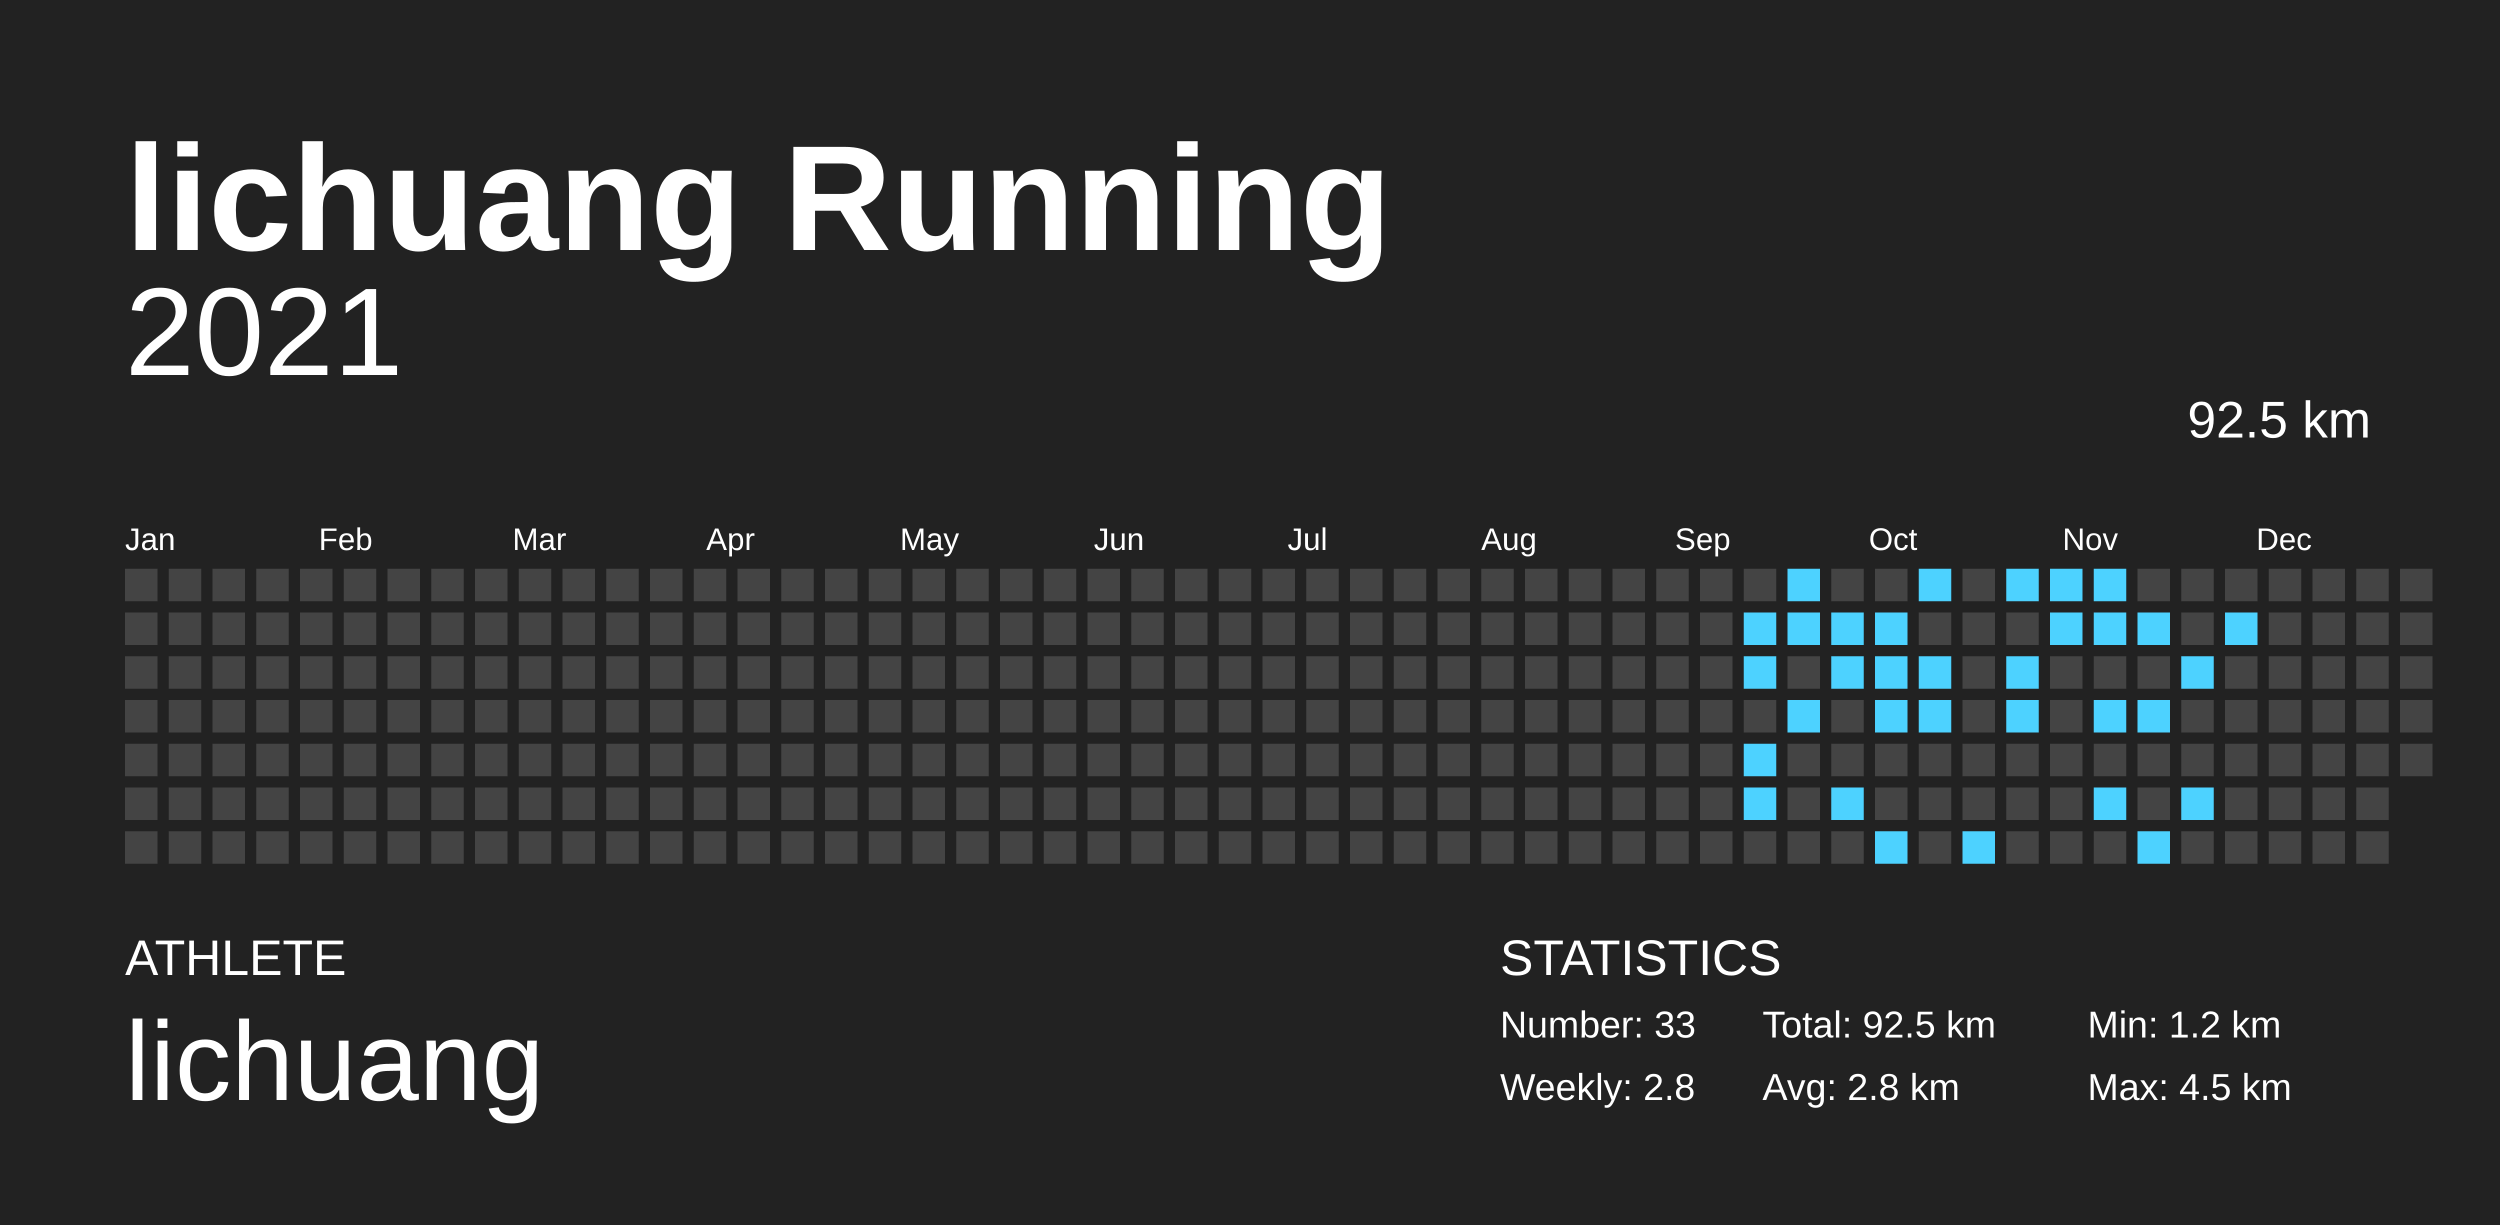
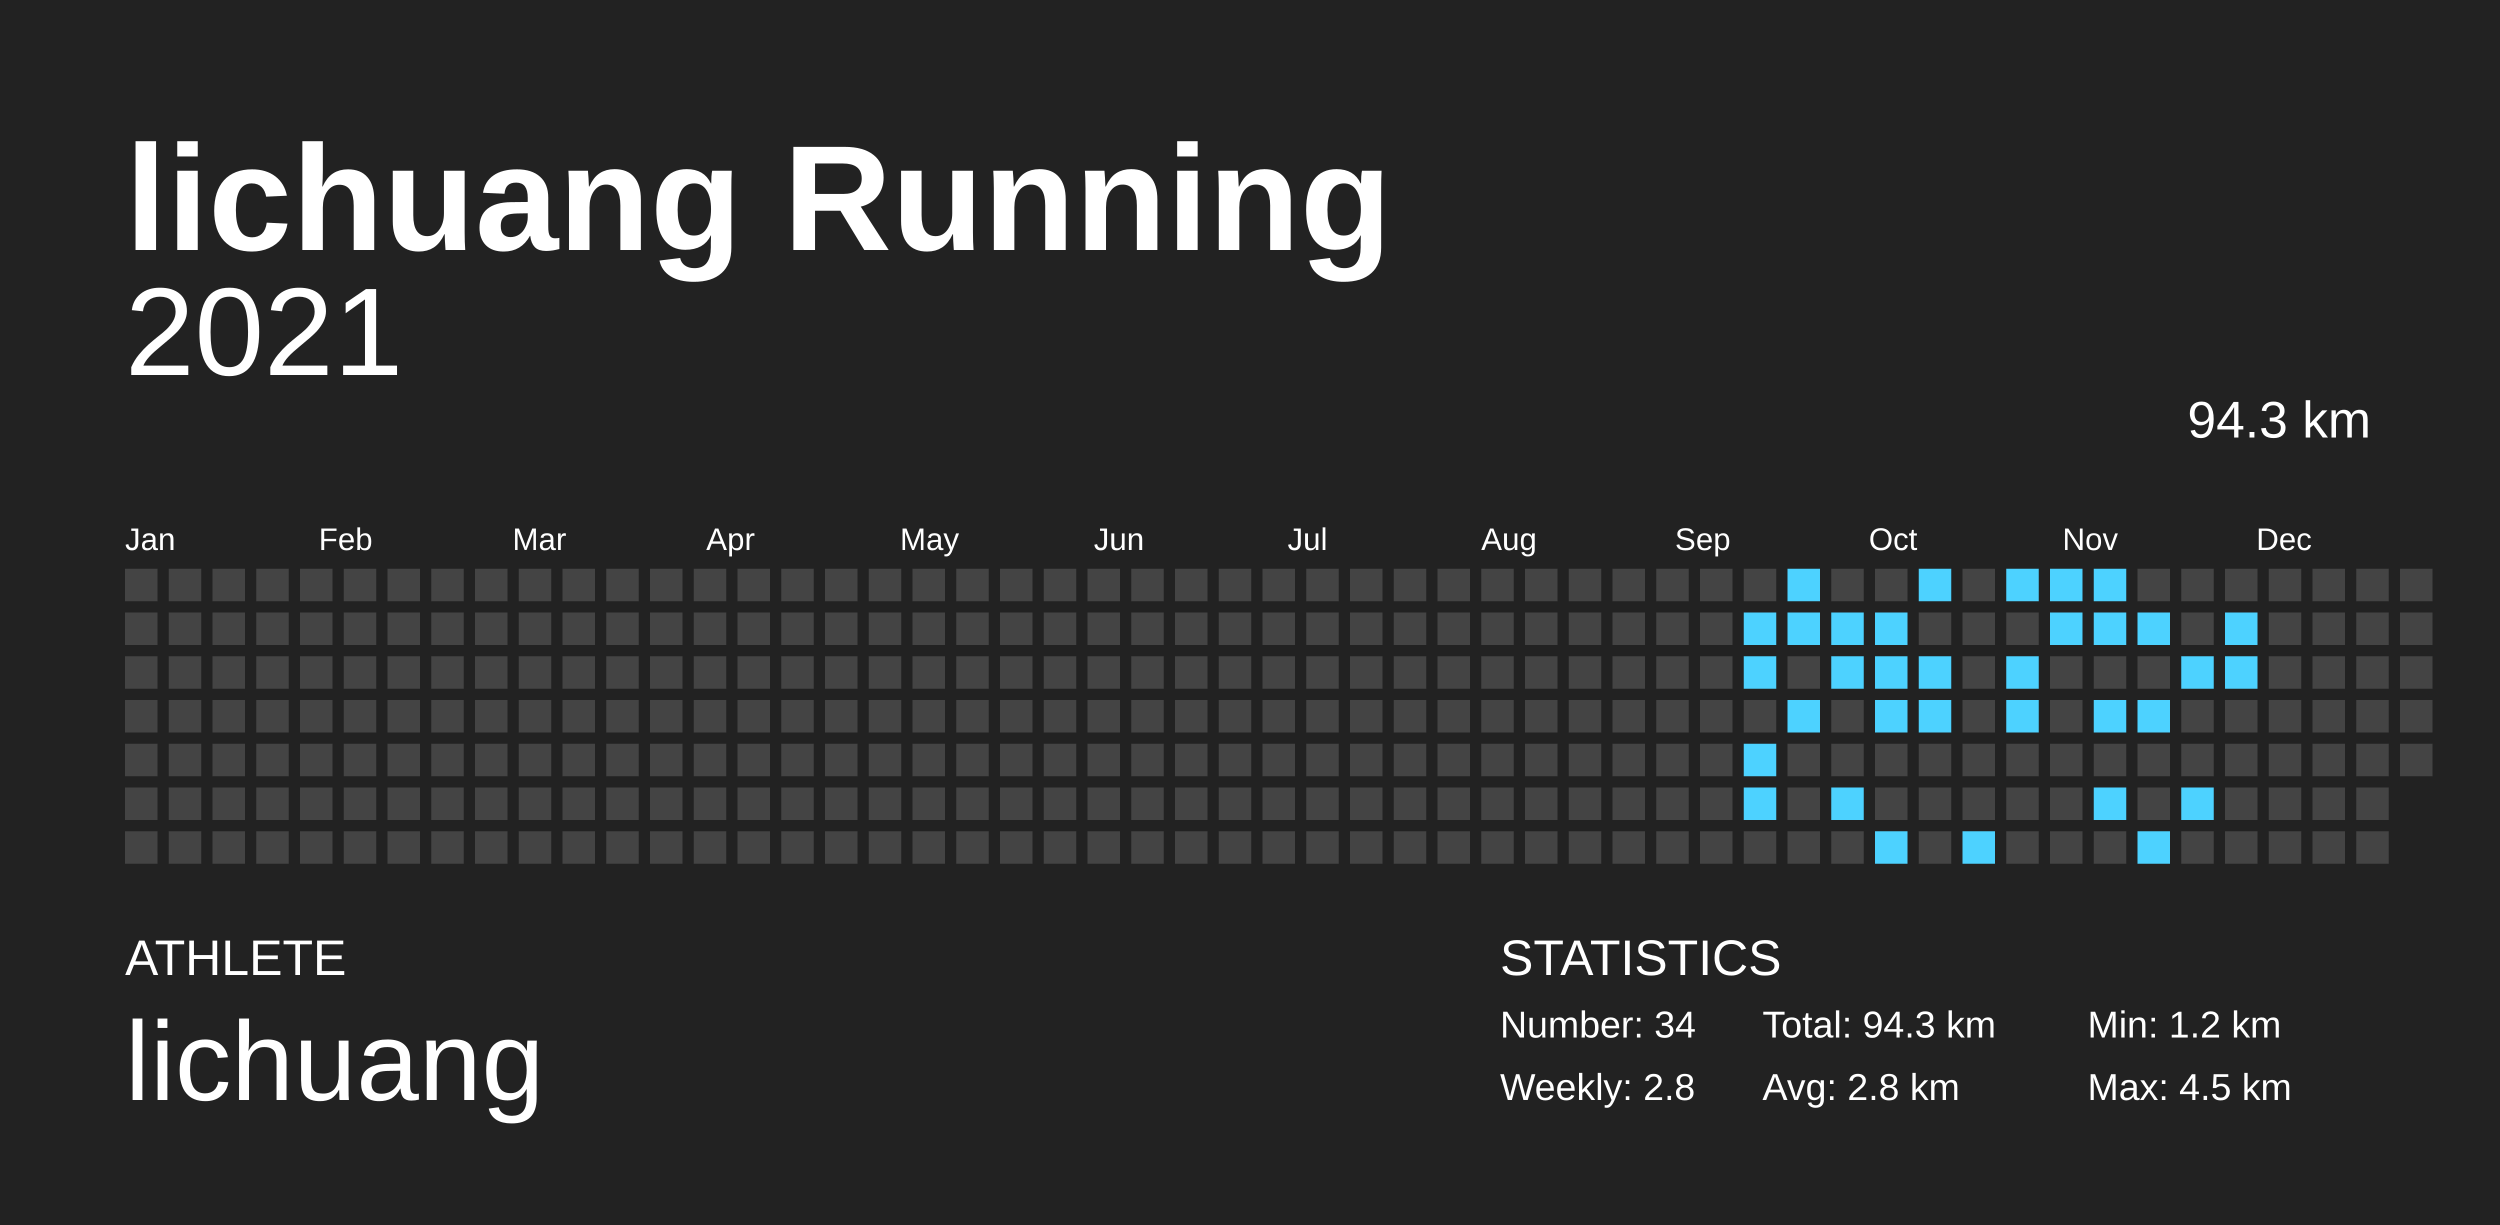
<svg xmlns="http://www.w3.org/2000/svg" baseProfile="full" height="98mm" version="1.1" viewBox="0,0,200,98" width="200mm">
  <defs />
  <rect fill="#222222" height="98" width="200" x="0" y="0" />
  <text fill="#FFFFFF" style="font-size:12px; font-family:Arial; font-weight:bold;" x="10" y="20">lichuang Running</text>
  <text fill="#FFFFFF" style="font-size:4px; font-family:Arial" x="10" y="78">ATHLETE</text>
  <text fill="#FFFFFF" style="font-size:9px; font-family:Arial" x="10" y="88">lichuang</text>
  <text fill="#FFFFFF" style="font-size:4px; font-family:Arial" x="120" y="78">STATISTICS</text>
-   <text fill="#FFFFFF" style="font-size:3px; font-family:Arial" x="120" y="83">Number: 33</text>
+   <text fill="#FFFFFF" style="font-size:3px; font-family:Arial" x="120" y="83">Number: 34</text>
  <text fill="#FFFFFF" style="font-size:3px; font-family:Arial" x="120" y="88">Weekly: 2.8</text>
-   <text fill="#FFFFFF" style="font-size:3px; font-family:Arial" x="141" y="83">Total: 92.5 km</text>
+   <text fill="#FFFFFF" style="font-size:3px; font-family:Arial" x="141" y="83">Total: 94.3 km</text>
  <text fill="#FFFFFF" style="font-size:3px; font-family:Arial" x="141" y="88">Avg: 2.8 km</text>
  <text fill="#FFFFFF" style="font-size:3px; font-family:Arial" x="167" y="83">Min: 1.2 km</text>
  <text fill="#FFFFFF" style="font-size:3px; font-family:Arial" x="167" y="88">Max: 4.5 km</text>
  <text alignment-baseline="hanging" fill="#FFFFFF" style="font-size:10.0px; font-family:Arial;" x="10" y="30">2021</text>
-   <text alignment-baseline="hanging" fill="#FFFFFF" style="font-size:4.125px; font-family:Arial;" x="175" y="35">92.5 km</text>
+   <text alignment-baseline="hanging" fill="#FFFFFF" style="font-size:4.125px; font-family:Arial;" x="175" y="35">94.3 km</text>
  <text fill="#FFFFFF" style="font-size:2.5px; font-family:Arial" x="10.0" y="44">Jan</text>
  <text fill="#FFFFFF" style="font-size:2.5px; font-family:Arial" x="25.5" y="44">Feb</text>
  <text fill="#FFFFFF" style="font-size:2.5px; font-family:Arial" x="41.0" y="44">Mar</text>
  <text fill="#FFFFFF" style="font-size:2.5px; font-family:Arial" x="56.5" y="44">Apr</text>
  <text fill="#FFFFFF" style="font-size:2.5px; font-family:Arial" x="72.0" y="44">May</text>
  <text fill="#FFFFFF" style="font-size:2.5px; font-family:Arial" x="87.5" y="44">Jun</text>
  <text fill="#FFFFFF" style="font-size:2.5px; font-family:Arial" x="103.0" y="44">Jul</text>
  <text fill="#FFFFFF" style="font-size:2.5px; font-family:Arial" x="118.5" y="44">Aug</text>
  <text fill="#FFFFFF" style="font-size:2.5px; font-family:Arial" x="134.0" y="44">Sep</text>
  <text fill="#FFFFFF" style="font-size:2.5px; font-family:Arial" x="149.5" y="44">Oct</text>
  <text fill="#FFFFFF" style="font-size:2.5px; font-family:Arial" x="165.0" y="44">Nov</text>
  <text fill="#FFFFFF" style="font-size:2.5px; font-family:Arial" x="180.5" y="44">Dec</text>
  <rect fill="#444444" height="2.6" width="2.6" x="10.0" y="45.5" />
  <rect fill="#444444" height="2.6" width="2.6" x="10.0" y="49.0" />
  <rect fill="#444444" height="2.6" width="2.6" x="10.0" y="52.5" />
  <rect fill="#444444" height="2.6" width="2.6" x="10.0" y="56.0" />
  <rect fill="#444444" height="2.6" width="2.6" x="10.0" y="59.5" />
  <rect fill="#444444" height="2.6" width="2.6" x="10.0" y="63.0" />
  <rect fill="#444444" height="2.6" width="2.6" x="10.0" y="66.5" />
  <rect fill="#444444" height="2.6" width="2.6" x="13.5" y="45.5" />
  <rect fill="#444444" height="2.6" width="2.6" x="13.5" y="49.0" />
  <rect fill="#444444" height="2.6" width="2.6" x="13.5" y="52.5" />
  <rect fill="#444444" height="2.6" width="2.6" x="13.5" y="56.0" />
  <rect fill="#444444" height="2.6" width="2.6" x="13.5" y="59.5" />
  <rect fill="#444444" height="2.6" width="2.6" x="13.5" y="63.0" />
  <rect fill="#444444" height="2.6" width="2.6" x="13.5" y="66.5" />
  <rect fill="#444444" height="2.6" width="2.6" x="17.0" y="45.5" />
  <rect fill="#444444" height="2.6" width="2.6" x="17.0" y="49.0" />
  <rect fill="#444444" height="2.6" width="2.6" x="17.0" y="52.5" />
  <rect fill="#444444" height="2.6" width="2.6" x="17.0" y="56.0" />
  <rect fill="#444444" height="2.6" width="2.6" x="17.0" y="59.5" />
  <rect fill="#444444" height="2.6" width="2.6" x="17.0" y="63.0" />
  <rect fill="#444444" height="2.6" width="2.6" x="17.0" y="66.5" />
  <rect fill="#444444" height="2.6" width="2.6" x="20.5" y="45.5" />
  <rect fill="#444444" height="2.6" width="2.6" x="20.5" y="49.0" />
  <rect fill="#444444" height="2.6" width="2.6" x="20.5" y="52.5" />
  <rect fill="#444444" height="2.6" width="2.6" x="20.5" y="56.0" />
  <rect fill="#444444" height="2.6" width="2.6" x="20.5" y="59.5" />
  <rect fill="#444444" height="2.6" width="2.6" x="20.5" y="63.0" />
  <rect fill="#444444" height="2.6" width="2.6" x="20.5" y="66.5" />
  <rect fill="#444444" height="2.6" width="2.6" x="24.0" y="45.5" />
  <rect fill="#444444" height="2.6" width="2.6" x="24.0" y="49.0" />
  <rect fill="#444444" height="2.6" width="2.6" x="24.0" y="52.5" />
  <rect fill="#444444" height="2.6" width="2.6" x="24.0" y="56.0" />
  <rect fill="#444444" height="2.6" width="2.6" x="24.0" y="59.5" />
  <rect fill="#444444" height="2.6" width="2.6" x="24.0" y="63.0" />
  <rect fill="#444444" height="2.6" width="2.6" x="24.0" y="66.5" />
  <rect fill="#444444" height="2.6" width="2.6" x="27.5" y="45.5" />
  <rect fill="#444444" height="2.6" width="2.6" x="27.5" y="49.0" />
  <rect fill="#444444" height="2.6" width="2.6" x="27.5" y="52.5" />
  <rect fill="#444444" height="2.6" width="2.6" x="27.5" y="56.0" />
  <rect fill="#444444" height="2.6" width="2.6" x="27.5" y="59.5" />
  <rect fill="#444444" height="2.6" width="2.6" x="27.5" y="63.0" />
  <rect fill="#444444" height="2.6" width="2.6" x="27.5" y="66.5" />
  <rect fill="#444444" height="2.6" width="2.6" x="31.0" y="45.5" />
  <rect fill="#444444" height="2.6" width="2.6" x="31.0" y="49.0" />
  <rect fill="#444444" height="2.6" width="2.6" x="31.0" y="52.5" />
  <rect fill="#444444" height="2.6" width="2.6" x="31.0" y="56.0" />
  <rect fill="#444444" height="2.6" width="2.6" x="31.0" y="59.5" />
  <rect fill="#444444" height="2.6" width="2.6" x="31.0" y="63.0" />
  <rect fill="#444444" height="2.6" width="2.6" x="31.0" y="66.5" />
  <rect fill="#444444" height="2.6" width="2.6" x="34.5" y="45.5" />
  <rect fill="#444444" height="2.6" width="2.6" x="34.5" y="49.0" />
  <rect fill="#444444" height="2.6" width="2.6" x="34.5" y="52.5" />
  <rect fill="#444444" height="2.6" width="2.6" x="34.5" y="56.0" />
  <rect fill="#444444" height="2.6" width="2.6" x="34.5" y="59.5" />
  <rect fill="#444444" height="2.6" width="2.6" x="34.5" y="63.0" />
  <rect fill="#444444" height="2.6" width="2.6" x="34.5" y="66.5" />
  <rect fill="#444444" height="2.6" width="2.6" x="38.0" y="45.5" />
  <rect fill="#444444" height="2.6" width="2.6" x="38.0" y="49.0" />
  <rect fill="#444444" height="2.6" width="2.6" x="38.0" y="52.5" />
  <rect fill="#444444" height="2.6" width="2.6" x="38.0" y="56.0" />
  <rect fill="#444444" height="2.6" width="2.6" x="38.0" y="59.5" />
  <rect fill="#444444" height="2.6" width="2.6" x="38.0" y="63.0" />
  <rect fill="#444444" height="2.6" width="2.6" x="38.0" y="66.5" />
  <rect fill="#444444" height="2.6" width="2.6" x="41.5" y="45.5" />
  <rect fill="#444444" height="2.6" width="2.6" x="41.5" y="49.0" />
  <rect fill="#444444" height="2.6" width="2.6" x="41.5" y="52.5" />
  <rect fill="#444444" height="2.6" width="2.6" x="41.5" y="56.0" />
  <rect fill="#444444" height="2.6" width="2.6" x="41.5" y="59.5" />
  <rect fill="#444444" height="2.6" width="2.6" x="41.5" y="63.0" />
  <rect fill="#444444" height="2.6" width="2.6" x="41.5" y="66.5" />
  <rect fill="#444444" height="2.6" width="2.6" x="45.0" y="45.5" />
  <rect fill="#444444" height="2.6" width="2.6" x="45.0" y="49.0" />
  <rect fill="#444444" height="2.6" width="2.6" x="45.0" y="52.5" />
  <rect fill="#444444" height="2.6" width="2.6" x="45.0" y="56.0" />
  <rect fill="#444444" height="2.6" width="2.6" x="45.0" y="59.5" />
  <rect fill="#444444" height="2.6" width="2.6" x="45.0" y="63.0" />
  <rect fill="#444444" height="2.6" width="2.6" x="45.0" y="66.5" />
  <rect fill="#444444" height="2.6" width="2.6" x="48.5" y="45.5" />
  <rect fill="#444444" height="2.6" width="2.6" x="48.5" y="49.0" />
  <rect fill="#444444" height="2.6" width="2.6" x="48.5" y="52.5" />
  <rect fill="#444444" height="2.6" width="2.6" x="48.5" y="56.0" />
  <rect fill="#444444" height="2.6" width="2.6" x="48.5" y="59.5" />
  <rect fill="#444444" height="2.6" width="2.6" x="48.5" y="63.0" />
  <rect fill="#444444" height="2.6" width="2.6" x="48.5" y="66.5" />
  <rect fill="#444444" height="2.6" width="2.6" x="52.0" y="45.5" />
  <rect fill="#444444" height="2.6" width="2.6" x="52.0" y="49.0" />
  <rect fill="#444444" height="2.6" width="2.6" x="52.0" y="52.5" />
  <rect fill="#444444" height="2.6" width="2.6" x="52.0" y="56.0" />
  <rect fill="#444444" height="2.6" width="2.6" x="52.0" y="59.5" />
  <rect fill="#444444" height="2.6" width="2.6" x="52.0" y="63.0" />
  <rect fill="#444444" height="2.6" width="2.6" x="52.0" y="66.5" />
  <rect fill="#444444" height="2.6" width="2.6" x="55.5" y="45.5" />
  <rect fill="#444444" height="2.6" width="2.6" x="55.5" y="49.0" />
  <rect fill="#444444" height="2.6" width="2.6" x="55.5" y="52.5" />
  <rect fill="#444444" height="2.6" width="2.6" x="55.5" y="56.0" />
  <rect fill="#444444" height="2.6" width="2.6" x="55.5" y="59.5" />
  <rect fill="#444444" height="2.6" width="2.6" x="55.5" y="63.0" />
  <rect fill="#444444" height="2.6" width="2.6" x="55.5" y="66.5" />
  <rect fill="#444444" height="2.6" width="2.6" x="59.0" y="45.5" />
  <rect fill="#444444" height="2.6" width="2.6" x="59.0" y="49.0" />
  <rect fill="#444444" height="2.6" width="2.6" x="59.0" y="52.5" />
  <rect fill="#444444" height="2.6" width="2.6" x="59.0" y="56.0" />
  <rect fill="#444444" height="2.6" width="2.6" x="59.0" y="59.5" />
  <rect fill="#444444" height="2.6" width="2.6" x="59.0" y="63.0" />
  <rect fill="#444444" height="2.6" width="2.6" x="59.0" y="66.5" />
  <rect fill="#444444" height="2.6" width="2.6" x="62.5" y="45.5" />
  <rect fill="#444444" height="2.6" width="2.6" x="62.5" y="49.0" />
  <rect fill="#444444" height="2.6" width="2.6" x="62.5" y="52.5" />
  <rect fill="#444444" height="2.6" width="2.6" x="62.5" y="56.0" />
  <rect fill="#444444" height="2.6" width="2.6" x="62.5" y="59.5" />
  <rect fill="#444444" height="2.6" width="2.6" x="62.5" y="63.0" />
  <rect fill="#444444" height="2.6" width="2.6" x="62.5" y="66.5" />
  <rect fill="#444444" height="2.6" width="2.6" x="66.0" y="45.5" />
  <rect fill="#444444" height="2.6" width="2.6" x="66.0" y="49.0" />
  <rect fill="#444444" height="2.6" width="2.6" x="66.0" y="52.5" />
  <rect fill="#444444" height="2.6" width="2.6" x="66.0" y="56.0" />
  <rect fill="#444444" height="2.6" width="2.6" x="66.0" y="59.5" />
  <rect fill="#444444" height="2.6" width="2.6" x="66.0" y="63.0" />
  <rect fill="#444444" height="2.6" width="2.6" x="66.0" y="66.5" />
  <rect fill="#444444" height="2.6" width="2.6" x="69.5" y="45.5" />
  <rect fill="#444444" height="2.6" width="2.6" x="69.5" y="49.0" />
  <rect fill="#444444" height="2.6" width="2.6" x="69.5" y="52.5" />
  <rect fill="#444444" height="2.6" width="2.6" x="69.5" y="56.0" />
  <rect fill="#444444" height="2.6" width="2.6" x="69.5" y="59.5" />
  <rect fill="#444444" height="2.6" width="2.6" x="69.5" y="63.0" />
  <rect fill="#444444" height="2.6" width="2.6" x="69.5" y="66.5" />
  <rect fill="#444444" height="2.6" width="2.6" x="73.0" y="45.5" />
  <rect fill="#444444" height="2.6" width="2.6" x="73.0" y="49.0" />
  <rect fill="#444444" height="2.6" width="2.6" x="73.0" y="52.5" />
  <rect fill="#444444" height="2.6" width="2.6" x="73.0" y="56.0" />
  <rect fill="#444444" height="2.6" width="2.6" x="73.0" y="59.5" />
  <rect fill="#444444" height="2.6" width="2.6" x="73.0" y="63.0" />
  <rect fill="#444444" height="2.6" width="2.6" x="73.0" y="66.5" />
  <rect fill="#444444" height="2.6" width="2.6" x="76.5" y="45.5" />
  <rect fill="#444444" height="2.6" width="2.6" x="76.5" y="49.0" />
  <rect fill="#444444" height="2.6" width="2.6" x="76.5" y="52.5" />
  <rect fill="#444444" height="2.6" width="2.6" x="76.5" y="56.0" />
  <rect fill="#444444" height="2.6" width="2.6" x="76.5" y="59.5" />
  <rect fill="#444444" height="2.6" width="2.6" x="76.5" y="63.0" />
  <rect fill="#444444" height="2.6" width="2.6" x="76.5" y="66.5" />
  <rect fill="#444444" height="2.6" width="2.6" x="80.0" y="45.5" />
  <rect fill="#444444" height="2.6" width="2.6" x="80.0" y="49.0" />
  <rect fill="#444444" height="2.6" width="2.6" x="80.0" y="52.5" />
  <rect fill="#444444" height="2.6" width="2.6" x="80.0" y="56.0" />
  <rect fill="#444444" height="2.6" width="2.6" x="80.0" y="59.5" />
  <rect fill="#444444" height="2.6" width="2.6" x="80.0" y="63.0" />
  <rect fill="#444444" height="2.6" width="2.6" x="80.0" y="66.5" />
  <rect fill="#444444" height="2.6" width="2.6" x="83.5" y="45.5" />
  <rect fill="#444444" height="2.6" width="2.6" x="83.5" y="49.0" />
  <rect fill="#444444" height="2.6" width="2.6" x="83.5" y="52.5" />
  <rect fill="#444444" height="2.6" width="2.6" x="83.5" y="56.0" />
  <rect fill="#444444" height="2.6" width="2.6" x="83.5" y="59.5" />
  <rect fill="#444444" height="2.6" width="2.6" x="83.5" y="63.0" />
  <rect fill="#444444" height="2.6" width="2.6" x="83.5" y="66.5" />
  <rect fill="#444444" height="2.6" width="2.6" x="87.0" y="45.5" />
  <rect fill="#444444" height="2.6" width="2.6" x="87.0" y="49.0" />
  <rect fill="#444444" height="2.6" width="2.6" x="87.0" y="52.5" />
  <rect fill="#444444" height="2.6" width="2.6" x="87.0" y="56.0" />
  <rect fill="#444444" height="2.6" width="2.6" x="87.0" y="59.5" />
  <rect fill="#444444" height="2.6" width="2.6" x="87.0" y="63.0" />
  <rect fill="#444444" height="2.6" width="2.6" x="87.0" y="66.5" />
  <rect fill="#444444" height="2.6" width="2.6" x="90.5" y="45.5" />
  <rect fill="#444444" height="2.6" width="2.6" x="90.5" y="49.0" />
  <rect fill="#444444" height="2.6" width="2.6" x="90.5" y="52.5" />
  <rect fill="#444444" height="2.6" width="2.6" x="90.5" y="56.0" />
  <rect fill="#444444" height="2.6" width="2.6" x="90.5" y="59.5" />
  <rect fill="#444444" height="2.6" width="2.6" x="90.5" y="63.0" />
  <rect fill="#444444" height="2.6" width="2.6" x="90.5" y="66.5" />
  <rect fill="#444444" height="2.6" width="2.6" x="94.0" y="45.5" />
  <rect fill="#444444" height="2.6" width="2.6" x="94.0" y="49.0" />
  <rect fill="#444444" height="2.6" width="2.6" x="94.0" y="52.5" />
  <rect fill="#444444" height="2.6" width="2.6" x="94.0" y="56.0" />
  <rect fill="#444444" height="2.6" width="2.6" x="94.0" y="59.5" />
  <rect fill="#444444" height="2.6" width="2.6" x="94.0" y="63.0" />
  <rect fill="#444444" height="2.6" width="2.6" x="94.0" y="66.5" />
  <rect fill="#444444" height="2.6" width="2.6" x="97.5" y="45.5" />
  <rect fill="#444444" height="2.6" width="2.6" x="97.5" y="49.0" />
  <rect fill="#444444" height="2.6" width="2.6" x="97.5" y="52.5" />
  <rect fill="#444444" height="2.6" width="2.6" x="97.5" y="56.0" />
  <rect fill="#444444" height="2.6" width="2.6" x="97.5" y="59.5" />
  <rect fill="#444444" height="2.6" width="2.6" x="97.5" y="63.0" />
  <rect fill="#444444" height="2.6" width="2.6" x="97.5" y="66.5" />
  <rect fill="#444444" height="2.6" width="2.6" x="101.0" y="45.5" />
  <rect fill="#444444" height="2.6" width="2.6" x="101.0" y="49.0" />
  <rect fill="#444444" height="2.6" width="2.6" x="101.0" y="52.5" />
  <rect fill="#444444" height="2.6" width="2.6" x="101.0" y="56.0" />
  <rect fill="#444444" height="2.6" width="2.6" x="101.0" y="59.5" />
  <rect fill="#444444" height="2.6" width="2.6" x="101.0" y="63.0" />
  <rect fill="#444444" height="2.6" width="2.6" x="101.0" y="66.5" />
  <rect fill="#444444" height="2.6" width="2.6" x="104.5" y="45.5" />
  <rect fill="#444444" height="2.6" width="2.6" x="104.5" y="49.0" />
  <rect fill="#444444" height="2.6" width="2.6" x="104.5" y="52.5" />
  <rect fill="#444444" height="2.6" width="2.6" x="104.5" y="56.0" />
  <rect fill="#444444" height="2.6" width="2.6" x="104.5" y="59.5" />
  <rect fill="#444444" height="2.6" width="2.6" x="104.5" y="63.0" />
  <rect fill="#444444" height="2.6" width="2.6" x="104.5" y="66.5" />
  <rect fill="#444444" height="2.6" width="2.6" x="108.0" y="45.5" />
  <rect fill="#444444" height="2.6" width="2.6" x="108.0" y="49.0" />
  <rect fill="#444444" height="2.6" width="2.6" x="108.0" y="52.5" />
  <rect fill="#444444" height="2.6" width="2.6" x="108.0" y="56.0" />
  <rect fill="#444444" height="2.6" width="2.6" x="108.0" y="59.5" />
  <rect fill="#444444" height="2.6" width="2.6" x="108.0" y="63.0" />
  <rect fill="#444444" height="2.6" width="2.6" x="108.0" y="66.5" />
  <rect fill="#444444" height="2.6" width="2.6" x="111.5" y="45.5" />
  <rect fill="#444444" height="2.6" width="2.6" x="111.5" y="49.0" />
  <rect fill="#444444" height="2.6" width="2.6" x="111.5" y="52.5" />
  <rect fill="#444444" height="2.6" width="2.6" x="111.5" y="56.0" />
  <rect fill="#444444" height="2.6" width="2.6" x="111.5" y="59.5" />
  <rect fill="#444444" height="2.6" width="2.6" x="111.5" y="63.0" />
  <rect fill="#444444" height="2.6" width="2.6" x="111.5" y="66.5" />
  <rect fill="#444444" height="2.6" width="2.6" x="115.0" y="45.5" />
  <rect fill="#444444" height="2.6" width="2.6" x="115.0" y="49.0" />
  <rect fill="#444444" height="2.6" width="2.6" x="115.0" y="52.5" />
  <rect fill="#444444" height="2.6" width="2.6" x="115.0" y="56.0" />
  <rect fill="#444444" height="2.6" width="2.6" x="115.0" y="59.5" />
  <rect fill="#444444" height="2.6" width="2.6" x="115.0" y="63.0" />
  <rect fill="#444444" height="2.6" width="2.6" x="115.0" y="66.5" />
  <rect fill="#444444" height="2.6" width="2.6" x="118.5" y="45.5" />
  <rect fill="#444444" height="2.6" width="2.6" x="118.5" y="49.0" />
  <rect fill="#444444" height="2.6" width="2.6" x="118.5" y="52.5" />
  <rect fill="#444444" height="2.6" width="2.6" x="118.5" y="56.0" />
  <rect fill="#444444" height="2.6" width="2.6" x="118.5" y="59.5" />
  <rect fill="#444444" height="2.6" width="2.6" x="118.5" y="63.0" />
  <rect fill="#444444" height="2.6" width="2.6" x="118.5" y="66.5" />
  <rect fill="#444444" height="2.6" width="2.6" x="122.0" y="45.5" />
  <rect fill="#444444" height="2.6" width="2.6" x="122.0" y="49.0" />
  <rect fill="#444444" height="2.6" width="2.6" x="122.0" y="52.5" />
  <rect fill="#444444" height="2.6" width="2.6" x="122.0" y="56.0" />
  <rect fill="#444444" height="2.6" width="2.6" x="122.0" y="59.5" />
  <rect fill="#444444" height="2.6" width="2.6" x="122.0" y="63.0" />
  <rect fill="#444444" height="2.6" width="2.6" x="122.0" y="66.5" />
  <rect fill="#444444" height="2.6" width="2.6" x="125.5" y="45.5" />
  <rect fill="#444444" height="2.6" width="2.6" x="125.5" y="49.0" />
  <rect fill="#444444" height="2.6" width="2.6" x="125.5" y="52.5" />
  <rect fill="#444444" height="2.6" width="2.6" x="125.5" y="56.0" />
  <rect fill="#444444" height="2.6" width="2.6" x="125.5" y="59.5" />
  <rect fill="#444444" height="2.6" width="2.6" x="125.5" y="63.0" />
  <rect fill="#444444" height="2.6" width="2.6" x="125.5" y="66.5" />
  <rect fill="#444444" height="2.6" width="2.6" x="129.0" y="45.5" />
  <rect fill="#444444" height="2.6" width="2.6" x="129.0" y="49.0" />
  <rect fill="#444444" height="2.6" width="2.6" x="129.0" y="52.5" />
  <rect fill="#444444" height="2.6" width="2.6" x="129.0" y="56.0" />
  <rect fill="#444444" height="2.6" width="2.6" x="129.0" y="59.5" />
  <rect fill="#444444" height="2.6" width="2.6" x="129.0" y="63.0" />
  <rect fill="#444444" height="2.6" width="2.6" x="129.0" y="66.5" />
  <rect fill="#444444" height="2.6" width="2.6" x="132.5" y="45.5" />
  <rect fill="#444444" height="2.6" width="2.6" x="132.5" y="49.0" />
  <rect fill="#444444" height="2.6" width="2.6" x="132.5" y="52.5" />
  <rect fill="#444444" height="2.6" width="2.6" x="132.5" y="56.0" />
  <rect fill="#444444" height="2.6" width="2.6" x="132.5" y="59.5" />
  <rect fill="#444444" height="2.6" width="2.6" x="132.5" y="63.0" />
  <rect fill="#444444" height="2.6" width="2.6" x="132.5" y="66.5" />
  <rect fill="#444444" height="2.6" width="2.6" x="136.0" y="45.5" />
  <rect fill="#444444" height="2.6" width="2.6" x="136.0" y="49.0" />
  <rect fill="#444444" height="2.6" width="2.6" x="136.0" y="52.5" />
  <rect fill="#444444" height="2.6" width="2.6" x="136.0" y="56.0" />
  <rect fill="#444444" height="2.6" width="2.6" x="136.0" y="59.5" />
  <rect fill="#444444" height="2.6" width="2.6" x="136.0" y="63.0" />
  <rect fill="#444444" height="2.6" width="2.6" x="136.0" y="66.5" />
  <rect fill="#444444" height="2.6" width="2.6" x="139.5" y="45.5" />
  <rect fill="#4dd2ff" height="2.6" width="2.6" x="139.5" y="49.0" />
  <rect fill="#4dd2ff" height="2.6" width="2.6" x="139.5" y="52.5" />
  <rect fill="#444444" height="2.6" width="2.6" x="139.5" y="56.0" />
  <rect fill="#4dd2ff" height="2.6" width="2.6" x="139.5" y="59.5" />
  <rect fill="#4dd2ff" height="2.6" width="2.6" x="139.5" y="63.0" />
  <rect fill="#444444" height="2.6" width="2.6" x="139.5" y="66.5" />
  <rect fill="#4dd2ff" height="2.6" width="2.6" x="143.0" y="45.5" />
  <rect fill="#4dd2ff" height="2.6" width="2.6" x="143.0" y="49.0" />
  <rect fill="#444444" height="2.6" width="2.6" x="143.0" y="52.5" />
  <rect fill="#4dd2ff" height="2.6" width="2.6" x="143.0" y="56.0" />
  <rect fill="#444444" height="2.6" width="2.6" x="143.0" y="59.5" />
  <rect fill="#444444" height="2.6" width="2.6" x="143.0" y="63.0" />
  <rect fill="#444444" height="2.6" width="2.6" x="143.0" y="66.5" />
  <rect fill="#444444" height="2.6" width="2.6" x="146.5" y="45.5" />
  <rect fill="#4dd2ff" height="2.6" width="2.6" x="146.5" y="49.0" />
  <rect fill="#4dd2ff" height="2.6" width="2.6" x="146.5" y="52.5" />
  <rect fill="#444444" height="2.6" width="2.6" x="146.5" y="56.0" />
  <rect fill="#444444" height="2.6" width="2.6" x="146.5" y="59.5" />
  <rect fill="#4dd2ff" height="2.6" width="2.6" x="146.5" y="63.0" />
  <rect fill="#444444" height="2.6" width="2.6" x="146.5" y="66.5" />
  <rect fill="#444444" height="2.6" width="2.6" x="150.0" y="45.5" />
  <rect fill="#4dd2ff" height="2.6" width="2.6" x="150.0" y="49.0" />
  <rect fill="#4dd2ff" height="2.6" width="2.6" x="150.0" y="52.5" />
  <rect fill="#4dd2ff" height="2.6" width="2.6" x="150.0" y="56.0" />
  <rect fill="#444444" height="2.6" width="2.6" x="150.0" y="59.5" />
  <rect fill="#444444" height="2.6" width="2.6" x="150.0" y="63.0" />
  <rect fill="#4dd2ff" height="2.6" width="2.6" x="150.0" y="66.5" />
  <rect fill="#4dd2ff" height="2.6" width="2.6" x="153.5" y="45.5" />
  <rect fill="#444444" height="2.6" width="2.6" x="153.5" y="49.0" />
  <rect fill="#4dd2ff" height="2.6" width="2.6" x="153.5" y="52.5" />
  <rect fill="#4dd2ff" height="2.6" width="2.6" x="153.5" y="56.0" />
  <rect fill="#444444" height="2.6" width="2.6" x="153.5" y="59.5" />
  <rect fill="#444444" height="2.6" width="2.6" x="153.5" y="63.0" />
  <rect fill="#444444" height="2.6" width="2.6" x="153.5" y="66.5" />
  <rect fill="#444444" height="2.6" width="2.6" x="157.0" y="45.5" />
  <rect fill="#444444" height="2.6" width="2.6" x="157.0" y="49.0" />
  <rect fill="#444444" height="2.6" width="2.6" x="157.0" y="52.5" />
  <rect fill="#444444" height="2.6" width="2.6" x="157.0" y="56.0" />
  <rect fill="#444444" height="2.6" width="2.6" x="157.0" y="59.5" />
  <rect fill="#444444" height="2.6" width="2.6" x="157.0" y="63.0" />
  <rect fill="#4dd2ff" height="2.6" width="2.6" x="157.0" y="66.5" />
  <rect fill="#4dd2ff" height="2.6" width="2.6" x="160.5" y="45.5" />
  <rect fill="#444444" height="2.6" width="2.6" x="160.5" y="49.0" />
  <rect fill="#4dd2ff" height="2.6" width="2.6" x="160.5" y="52.5" />
  <rect fill="#4dd2ff" height="2.6" width="2.6" x="160.5" y="56.0" />
  <rect fill="#444444" height="2.6" width="2.6" x="160.5" y="59.5" />
  <rect fill="#444444" height="2.6" width="2.6" x="160.5" y="63.0" />
  <rect fill="#444444" height="2.6" width="2.6" x="160.5" y="66.5" />
  <rect fill="#4dd2ff" height="2.6" width="2.6" x="164.0" y="45.5" />
  <rect fill="#4dd2ff" height="2.6" width="2.6" x="164.0" y="49.0" />
  <rect fill="#444444" height="2.6" width="2.6" x="164.0" y="52.5" />
  <rect fill="#444444" height="2.6" width="2.6" x="164.0" y="56.0" />
  <rect fill="#444444" height="2.6" width="2.6" x="164.0" y="59.5" />
  <rect fill="#444444" height="2.6" width="2.6" x="164.0" y="63.0" />
  <rect fill="#444444" height="2.6" width="2.6" x="164.0" y="66.5" />
  <rect fill="#4dd2ff" height="2.6" width="2.6" x="167.5" y="45.5" />
  <rect fill="#4dd2ff" height="2.6" width="2.6" x="167.5" y="49.0" />
  <rect fill="#444444" height="2.6" width="2.6" x="167.5" y="52.5" />
  <rect fill="#4dd2ff" height="2.6" width="2.6" x="167.5" y="56.0" />
  <rect fill="#444444" height="2.6" width="2.6" x="167.5" y="59.5" />
  <rect fill="#4dd2ff" height="2.6" width="2.6" x="167.5" y="63.0" />
  <rect fill="#444444" height="2.6" width="2.6" x="167.5" y="66.5" />
  <rect fill="#444444" height="2.6" width="2.6" x="171.0" y="45.5" />
  <rect fill="#4dd2ff" height="2.6" width="2.6" x="171.0" y="49.0" />
  <rect fill="#444444" height="2.6" width="2.6" x="171.0" y="52.5" />
  <rect fill="#4dd2ff" height="2.6" width="2.6" x="171.0" y="56.0" />
  <rect fill="#444444" height="2.6" width="2.6" x="171.0" y="59.5" />
  <rect fill="#444444" height="2.6" width="2.6" x="171.0" y="63.0" />
  <rect fill="#4dd2ff" height="2.6" width="2.6" x="171.0" y="66.5" />
  <rect fill="#444444" height="2.6" width="2.6" x="174.5" y="45.5" />
  <rect fill="#444444" height="2.6" width="2.6" x="174.5" y="49.0" />
  <rect fill="#4dd2ff" height="2.6" width="2.6" x="174.5" y="52.5" />
  <rect fill="#444444" height="2.6" width="2.6" x="174.5" y="56.0" />
  <rect fill="#444444" height="2.6" width="2.6" x="174.5" y="59.5" />
  <rect fill="#4dd2ff" height="2.6" width="2.6" x="174.5" y="63.0" />
  <rect fill="#444444" height="2.6" width="2.6" x="174.5" y="66.5" />
  <rect fill="#444444" height="2.6" width="2.6" x="178.0" y="45.5" />
  <rect fill="#4dd2ff" height="2.6" width="2.6" x="178.0" y="49.0" />
-   <rect fill="#444444" height="2.6" width="2.6" x="178.0" y="52.5" />
+   <rect fill="#4dd2ff" height="2.6" width="2.6" x="178.0" y="52.5" />
  <rect fill="#444444" height="2.6" width="2.6" x="178.0" y="56.0" />
  <rect fill="#444444" height="2.6" width="2.6" x="178.0" y="59.5" />
  <rect fill="#444444" height="2.6" width="2.6" x="178.0" y="63.0" />
  <rect fill="#444444" height="2.6" width="2.6" x="178.0" y="66.5" />
  <rect fill="#444444" height="2.6" width="2.6" x="181.5" y="45.5" />
  <rect fill="#444444" height="2.6" width="2.6" x="181.5" y="49.0" />
  <rect fill="#444444" height="2.6" width="2.6" x="181.5" y="52.5" />
  <rect fill="#444444" height="2.6" width="2.6" x="181.5" y="56.0" />
  <rect fill="#444444" height="2.6" width="2.6" x="181.5" y="59.5" />
  <rect fill="#444444" height="2.6" width="2.6" x="181.5" y="63.0" />
  <rect fill="#444444" height="2.6" width="2.6" x="181.5" y="66.5" />
  <rect fill="#444444" height="2.6" width="2.6" x="185.0" y="45.5" />
  <rect fill="#444444" height="2.6" width="2.6" x="185.0" y="49.0" />
  <rect fill="#444444" height="2.6" width="2.6" x="185.0" y="52.5" />
  <rect fill="#444444" height="2.6" width="2.6" x="185.0" y="56.0" />
  <rect fill="#444444" height="2.6" width="2.6" x="185.0" y="59.5" />
  <rect fill="#444444" height="2.6" width="2.6" x="185.0" y="63.0" />
  <rect fill="#444444" height="2.6" width="2.6" x="185.0" y="66.5" />
  <rect fill="#444444" height="2.6" width="2.6" x="188.5" y="45.5" />
  <rect fill="#444444" height="2.6" width="2.6" x="188.5" y="49.0" />
  <rect fill="#444444" height="2.6" width="2.6" x="188.5" y="52.5" />
  <rect fill="#444444" height="2.6" width="2.6" x="188.5" y="56.0" />
  <rect fill="#444444" height="2.6" width="2.6" x="188.5" y="59.5" />
  <rect fill="#444444" height="2.6" width="2.6" x="188.5" y="63.0" />
  <rect fill="#444444" height="2.6" width="2.6" x="188.5" y="66.5" />
  <rect fill="#444444" height="2.6" width="2.6" x="192.0" y="45.5" />
  <rect fill="#444444" height="2.6" width="2.6" x="192.0" y="49.0" />
  <rect fill="#444444" height="2.6" width="2.6" x="192.0" y="52.5" />
  <rect fill="#444444" height="2.6" width="2.6" x="192.0" y="56.0" />
  <rect fill="#444444" height="2.6" width="2.6" x="192.0" y="59.5" />
</svg>
